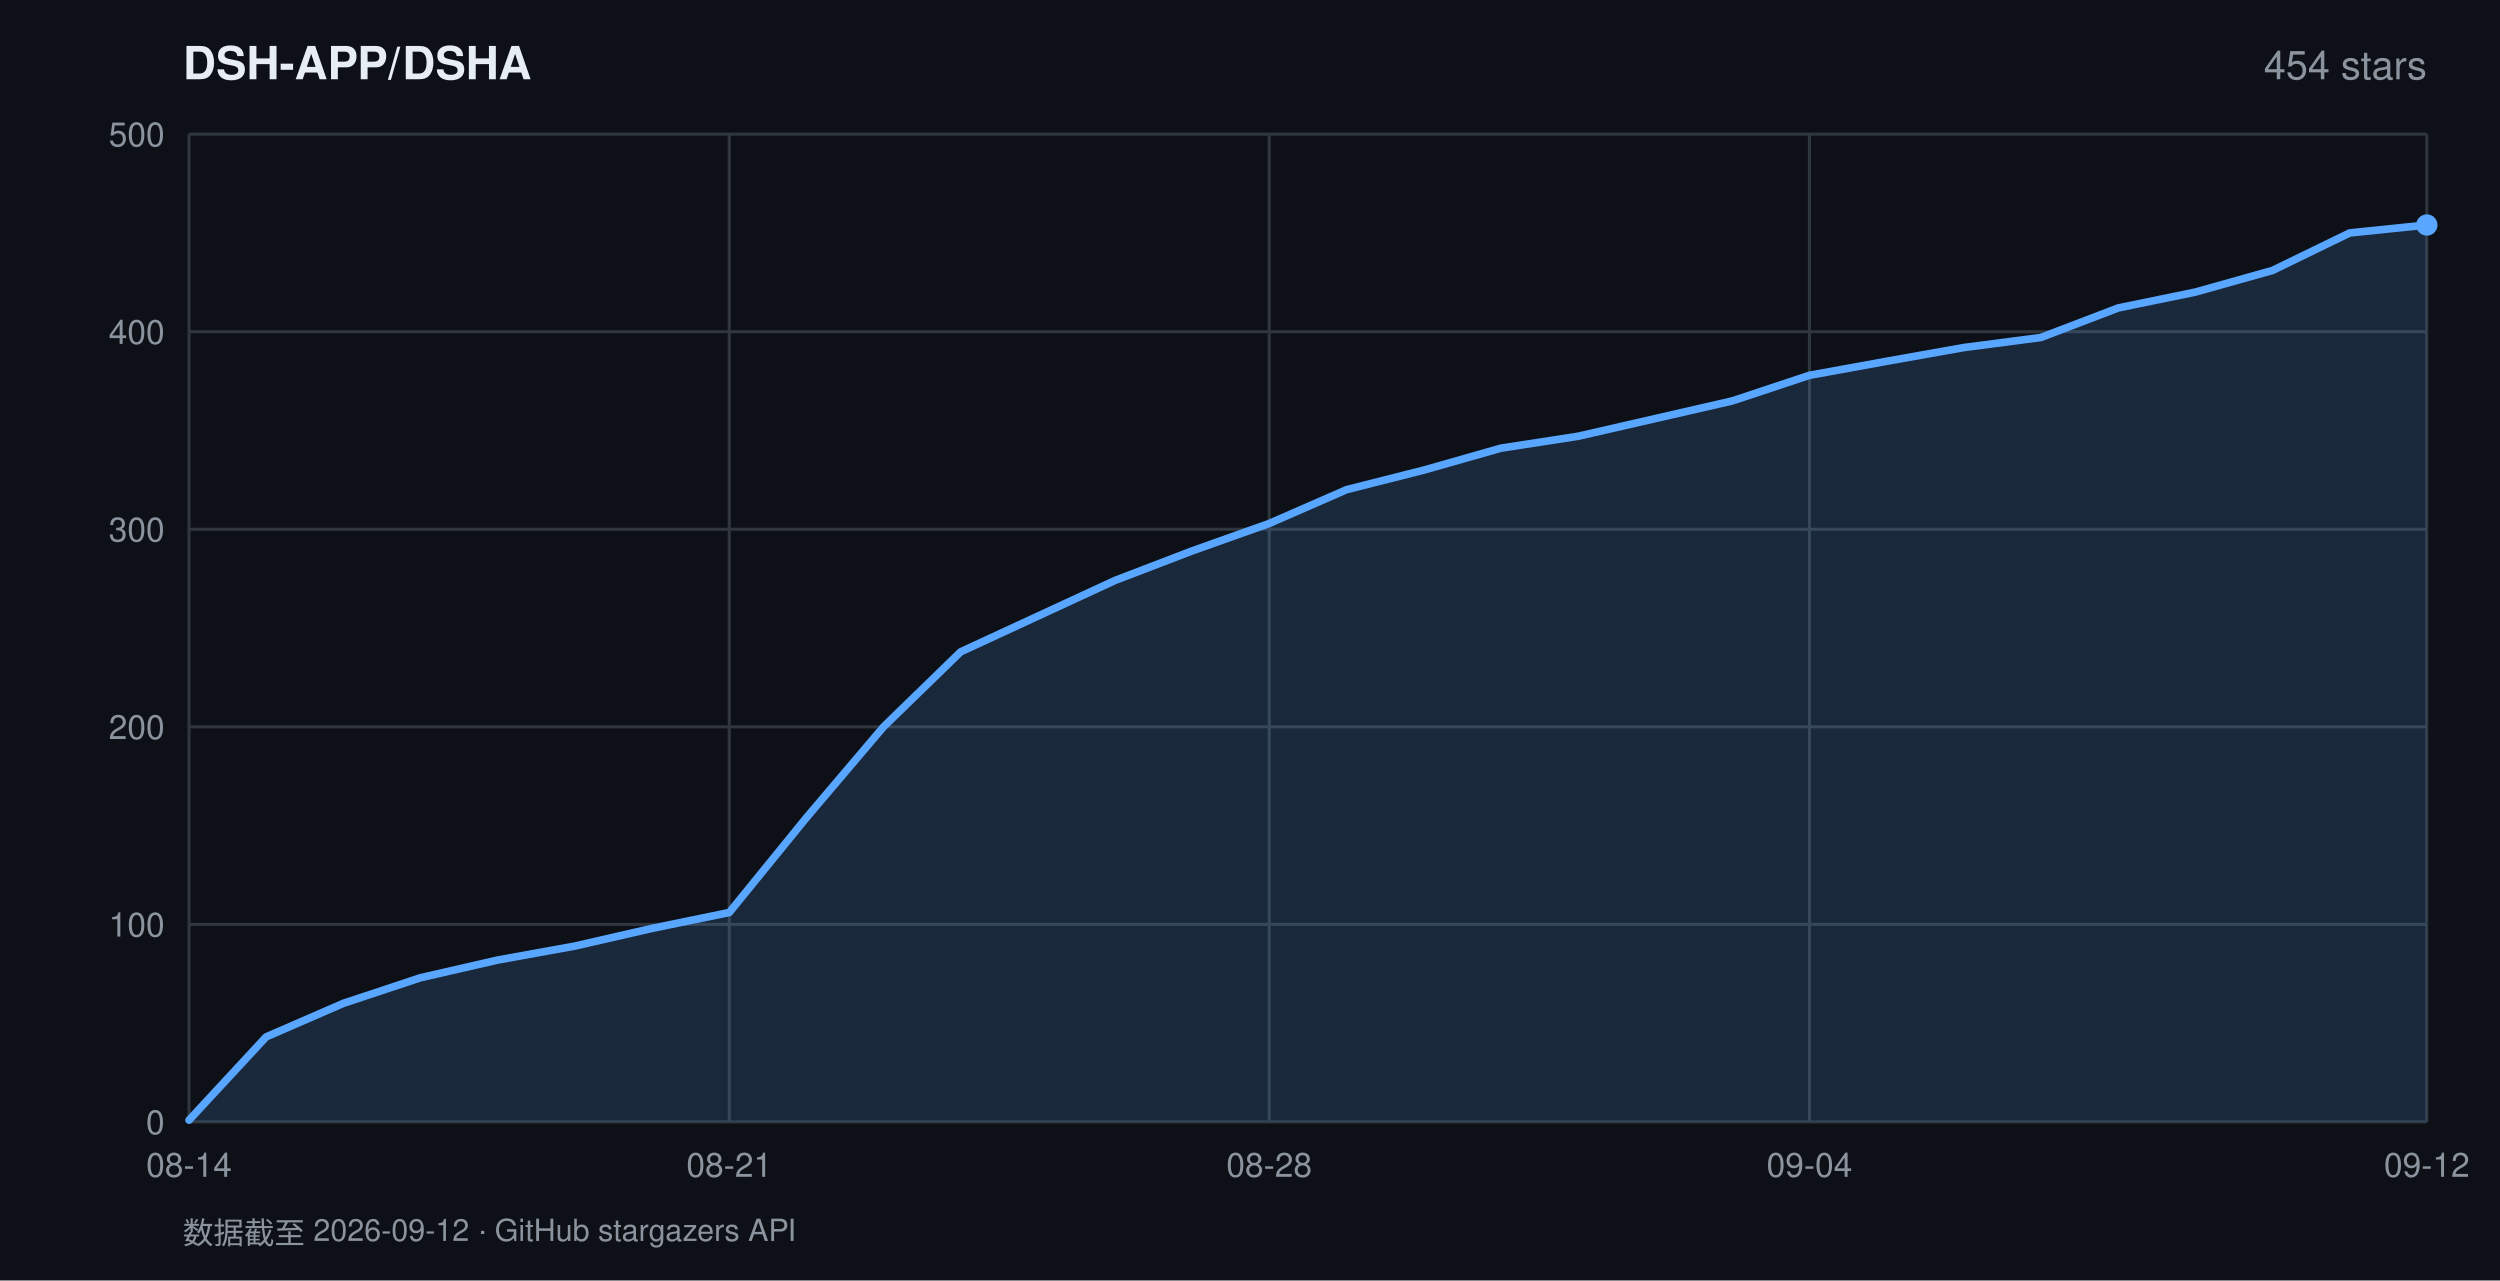
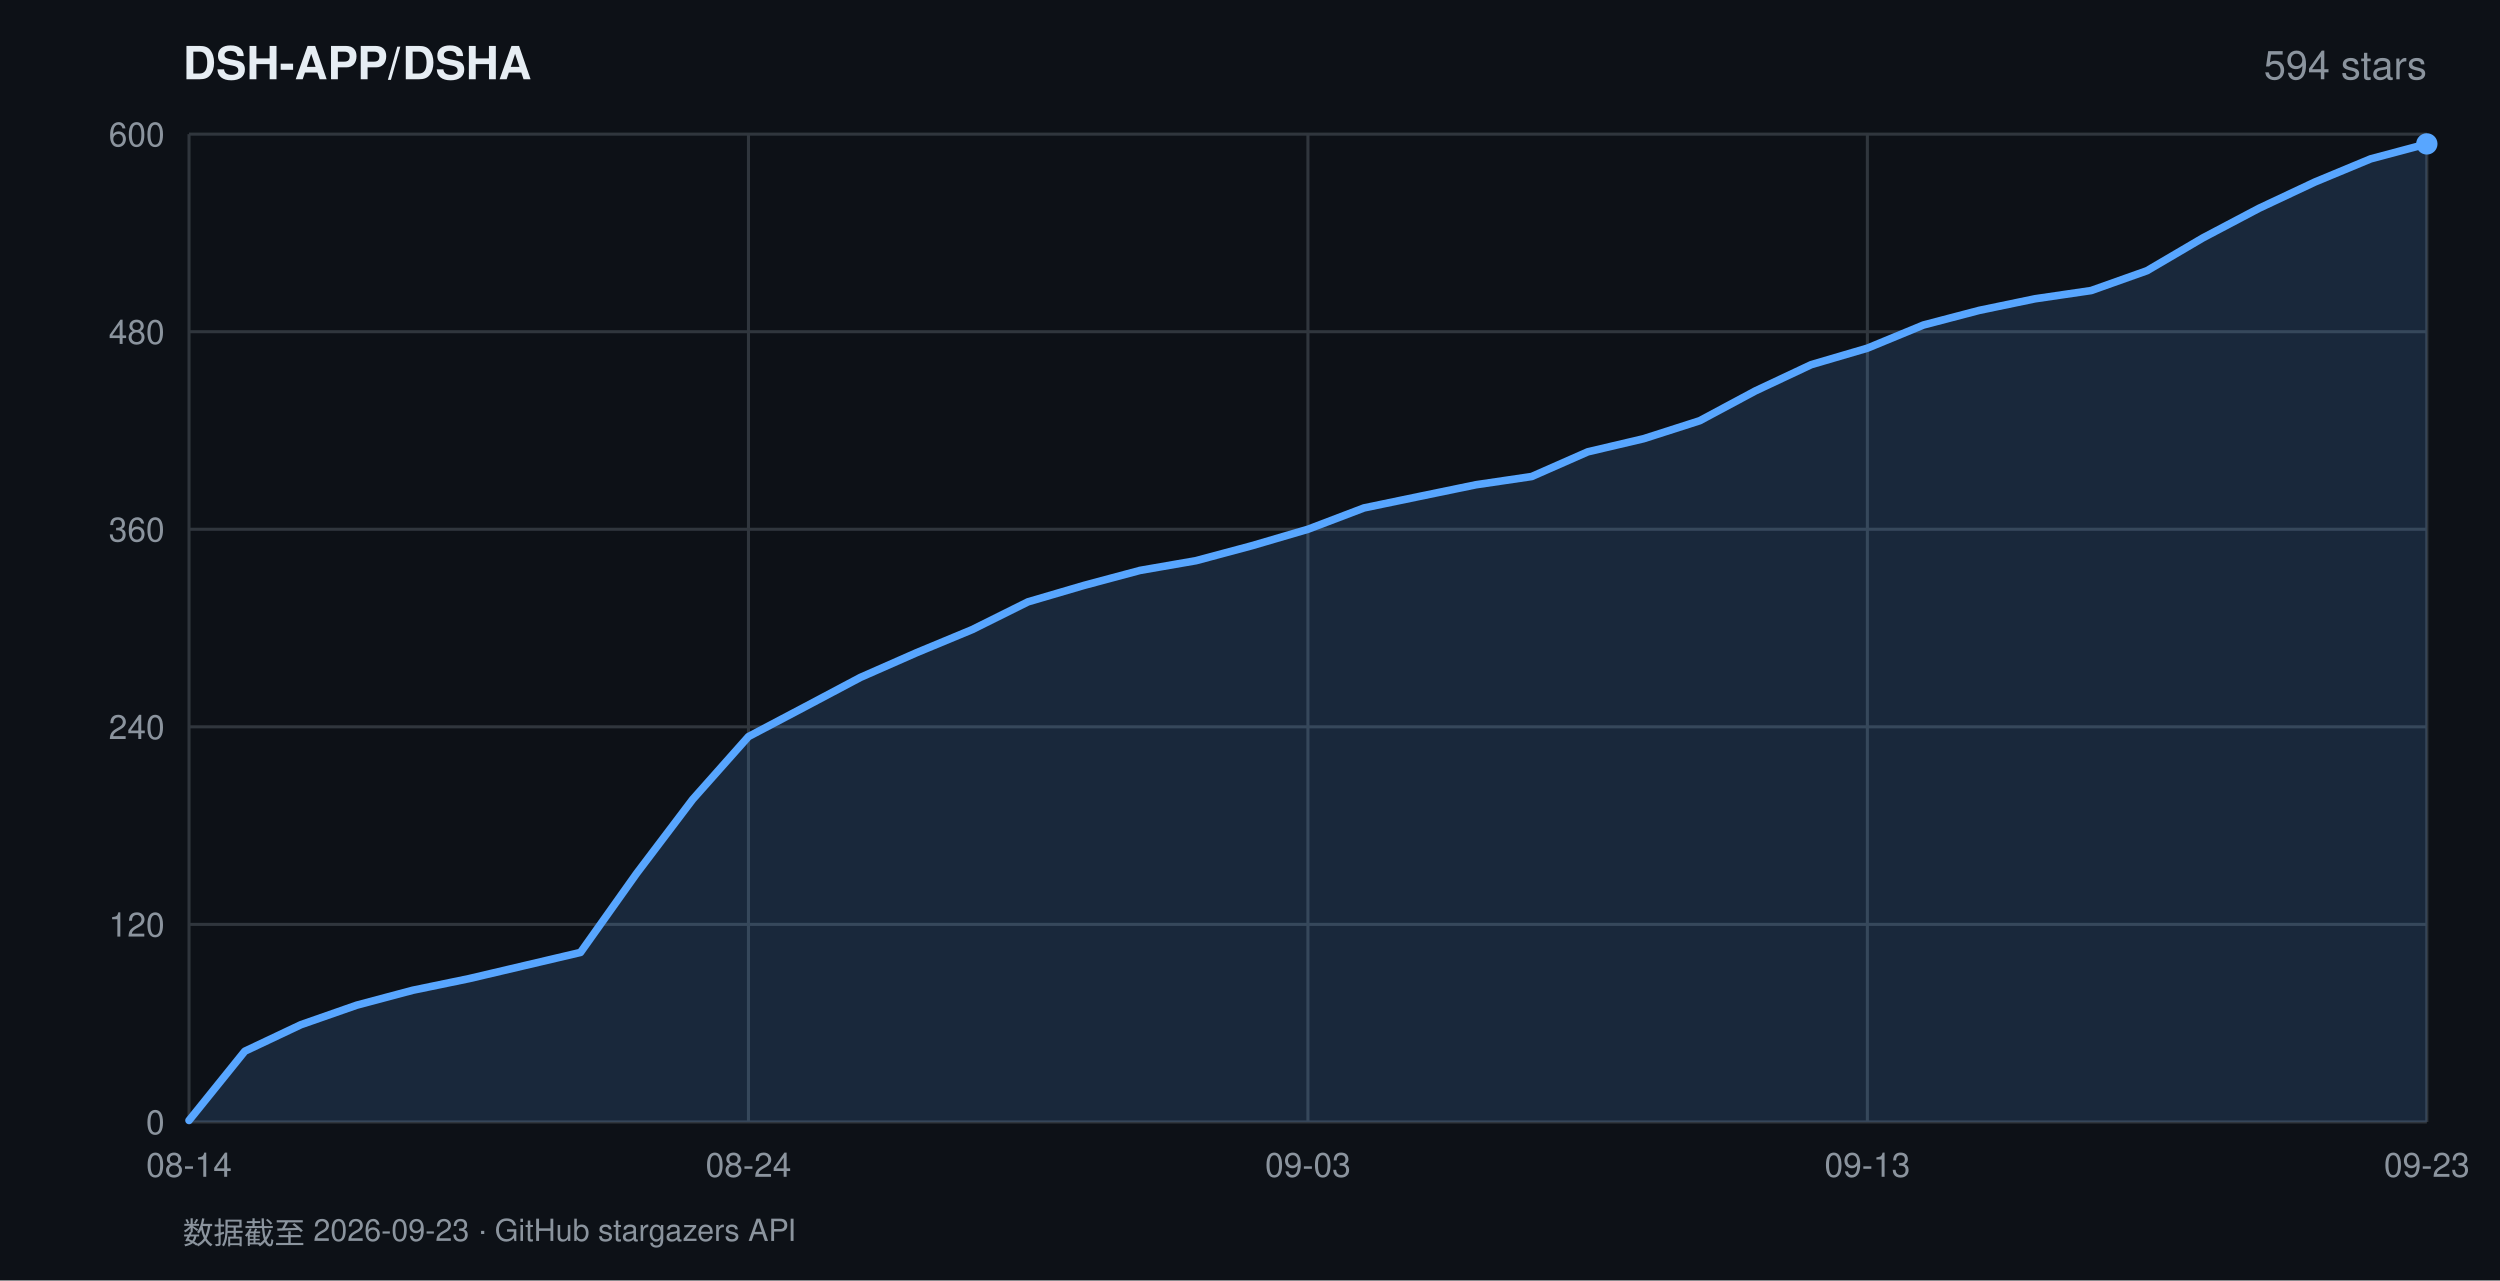
<svg xmlns="http://www.w3.org/2000/svg" width="820" height="420" viewBox="0 0 820 420" font-family="-apple-system,BlinkMacSystemFont,'Segoe UI',Helvetica,Arial,sans-serif">
  <rect width="820" height="420" fill="#0d1117" />
  <text x="60" y="26" fill="#e6edf3" font-size="15" font-weight="600">DSH-APP/DSHA</text>
-   <text x="796" y="26" fill="#8b949e" font-size="13" text-anchor="end">454 stars</text>
+   <text x="796" y="26" fill="#8b949e" font-size="13" text-anchor="end">594 stars</text>
  <line x1="62" y1="368.0" x2="796" y2="368.0" stroke="#30363d" stroke-width="1" />
  <text x="54" y="372.0" fill="#8b949e" font-size="11" text-anchor="end">0</text>
  <line x1="62" y1="303.2" x2="796" y2="303.2" stroke="#30363d" stroke-width="1" />
-   <text x="54" y="307.2" fill="#8b949e" font-size="11" text-anchor="end">100</text>
+   <text x="54" y="307.2" fill="#8b949e" font-size="11" text-anchor="end">120</text>
  <line x1="62" y1="238.4" x2="796" y2="238.4" stroke="#30363d" stroke-width="1" />
-   <text x="54" y="242.4" fill="#8b949e" font-size="11" text-anchor="end">200</text>
+   <text x="54" y="242.4" fill="#8b949e" font-size="11" text-anchor="end">240</text>
  <line x1="62" y1="173.6" x2="796" y2="173.6" stroke="#30363d" stroke-width="1" />
-   <text x="54" y="177.6" fill="#8b949e" font-size="11" text-anchor="end">300</text>
+   <text x="54" y="177.6" fill="#8b949e" font-size="11" text-anchor="end">360</text>
  <line x1="62" y1="108.8" x2="796" y2="108.8" stroke="#30363d" stroke-width="1" />
-   <text x="54" y="112.8" fill="#8b949e" font-size="11" text-anchor="end">400</text>
+   <text x="54" y="112.8" fill="#8b949e" font-size="11" text-anchor="end">480</text>
  <line x1="62" y1="44.0" x2="796" y2="44.0" stroke="#30363d" stroke-width="1" />
-   <text x="54" y="48.0" fill="#8b949e" font-size="11" text-anchor="end">500</text>
+   <text x="54" y="48.0" fill="#8b949e" font-size="11" text-anchor="end">600</text>
  <line x1="62.0" y1="44" x2="62.0" y2="368" stroke="#30363d" stroke-width="1" />
  <text x="62.0" y="386" fill="#8b949e" font-size="11" text-anchor="middle">08-14</text>
-   <line x1="239.2" y1="44" x2="239.2" y2="368" stroke="#30363d" stroke-width="1" />
-   <text x="239.2" y="386" fill="#8b949e" font-size="11" text-anchor="middle">08-21</text>
-   <line x1="416.3" y1="44" x2="416.3" y2="368" stroke="#30363d" stroke-width="1" />
-   <text x="416.3" y="386" fill="#8b949e" font-size="11" text-anchor="middle">08-28</text>
-   <line x1="593.5" y1="44" x2="593.5" y2="368" stroke="#30363d" stroke-width="1" />
-   <text x="593.5" y="386" fill="#8b949e" font-size="11" text-anchor="middle">09-04</text>
+   <line x1="245.5" y1="44" x2="245.5" y2="368" stroke="#30363d" stroke-width="1" />
+   <text x="245.5" y="386" fill="#8b949e" font-size="11" text-anchor="middle">08-24</text>
+   <line x1="429.0" y1="44" x2="429.0" y2="368" stroke="#30363d" stroke-width="1" />
+   <text x="429.0" y="386" fill="#8b949e" font-size="11" text-anchor="middle">09-03</text>
+   <line x1="612.5" y1="44" x2="612.5" y2="368" stroke="#30363d" stroke-width="1" />
+   <text x="612.5" y="386" fill="#8b949e" font-size="11" text-anchor="middle">09-13</text>
  <line x1="796.0" y1="44" x2="796.0" y2="368" stroke="#30363d" stroke-width="1" />
-   <text x="796.0" y="386" fill="#8b949e" font-size="11" text-anchor="middle">09-12</text>
-   <polygon points="62.0,368.0 62.0,367.4 87.3,340.1 112.6,329.1 137.9,320.7 163.2,314.9 188.6,310.3 213.9,304.5 239.2,299.3 264.5,268.2 289.8,238.4 315.1,213.8 340.4,202.1 365.7,190.4 391.0,180.7 416.3,171.7 441.7,160.6 467.0,154.2 492.3,147.0 517.6,143.1 542.9,137.3 568.2,131.5 593.5,123.1 618.8,118.5 644.1,114.0 669.4,110.7 694.8,101.0 720.1,95.8 745.4,88.7 770.7,76.4 796.0,73.8 796.0,368.0" fill="rgba(88,166,255,0.16)" />
-   <polyline points="62.0,367.4 87.3,340.1 112.6,329.1 137.9,320.7 163.2,314.9 188.6,310.3 213.9,304.5 239.2,299.3 264.5,268.2 289.8,238.4 315.1,213.8 340.4,202.1 365.7,190.4 391.0,180.7 416.3,171.7 441.7,160.6 467.0,154.2 492.3,147.0 517.6,143.1 542.9,137.3 568.2,131.5 593.5,123.1 618.8,118.5 644.1,114.0 669.4,110.7 694.8,101.0 720.1,95.8 745.4,88.7 770.7,76.4 796.0,73.8" fill="none" stroke="#58a6ff" stroke-width="2.5" stroke-linejoin="round" stroke-linecap="round" />
-   <circle cx="796.0" cy="73.8" r="3.5" fill="#58a6ff" />
-   <text x="60" y="408" fill="#8b949e" font-size="10">数据截至 2026-09-12 · GitHub stargazers API</text>
+   <text x="796.0" y="386" fill="#8b949e" font-size="11" text-anchor="middle">09-23</text>
+   <polygon points="62.0,368.0 62.0,367.5 80.3,344.8 98.7,336.1 117.0,329.7 135.4,324.8 153.8,321.0 172.1,316.7 190.4,312.4 208.8,286.5 227.2,262.2 245.5,241.6 263.9,231.9 282.2,222.2 300.6,214.1 318.9,206.5 337.2,197.4 355.6,192.0 373.9,187.1 392.3,183.9 410.6,179.0 429.0,173.6 447.4,166.6 465.7,162.8 484.1,159.0 502.4,156.3 520.8,148.2 539.1,143.9 557.5,138.0 575.8,128.2 594.1,119.6 612.5,114.2 630.9,106.6 649.2,101.8 667.5,98.0 685.9,95.3 704.2,88.8 722.6,78.0 741.0,68.3 759.3,59.7 777.6,52.1 796.0,47.2 796.0,368.0" fill="rgba(88,166,255,0.16)" />
+   <polyline points="62.0,367.5 80.3,344.8 98.7,336.1 117.0,329.7 135.4,324.8 153.8,321.0 172.1,316.7 190.4,312.4 208.8,286.5 227.2,262.2 245.5,241.6 263.9,231.9 282.2,222.2 300.6,214.1 318.9,206.5 337.2,197.4 355.6,192.0 373.9,187.1 392.3,183.9 410.6,179.0 429.0,173.6 447.4,166.6 465.7,162.8 484.1,159.0 502.4,156.3 520.8,148.2 539.1,143.9 557.5,138.0 575.8,128.2 594.1,119.6 612.5,114.2 630.9,106.6 649.2,101.8 667.5,98.0 685.9,95.3 704.2,88.8 722.6,78.0 741.0,68.3 759.3,59.7 777.6,52.1 796.0,47.2" fill="none" stroke="#58a6ff" stroke-width="2.5" stroke-linejoin="round" stroke-linecap="round" />
+   <circle cx="796.0" cy="47.2" r="3.5" fill="#58a6ff" />
+   <text x="60" y="408" fill="#8b949e" font-size="10">数据截至 2026-09-23 · GitHub stargazers API</text>
</svg>
